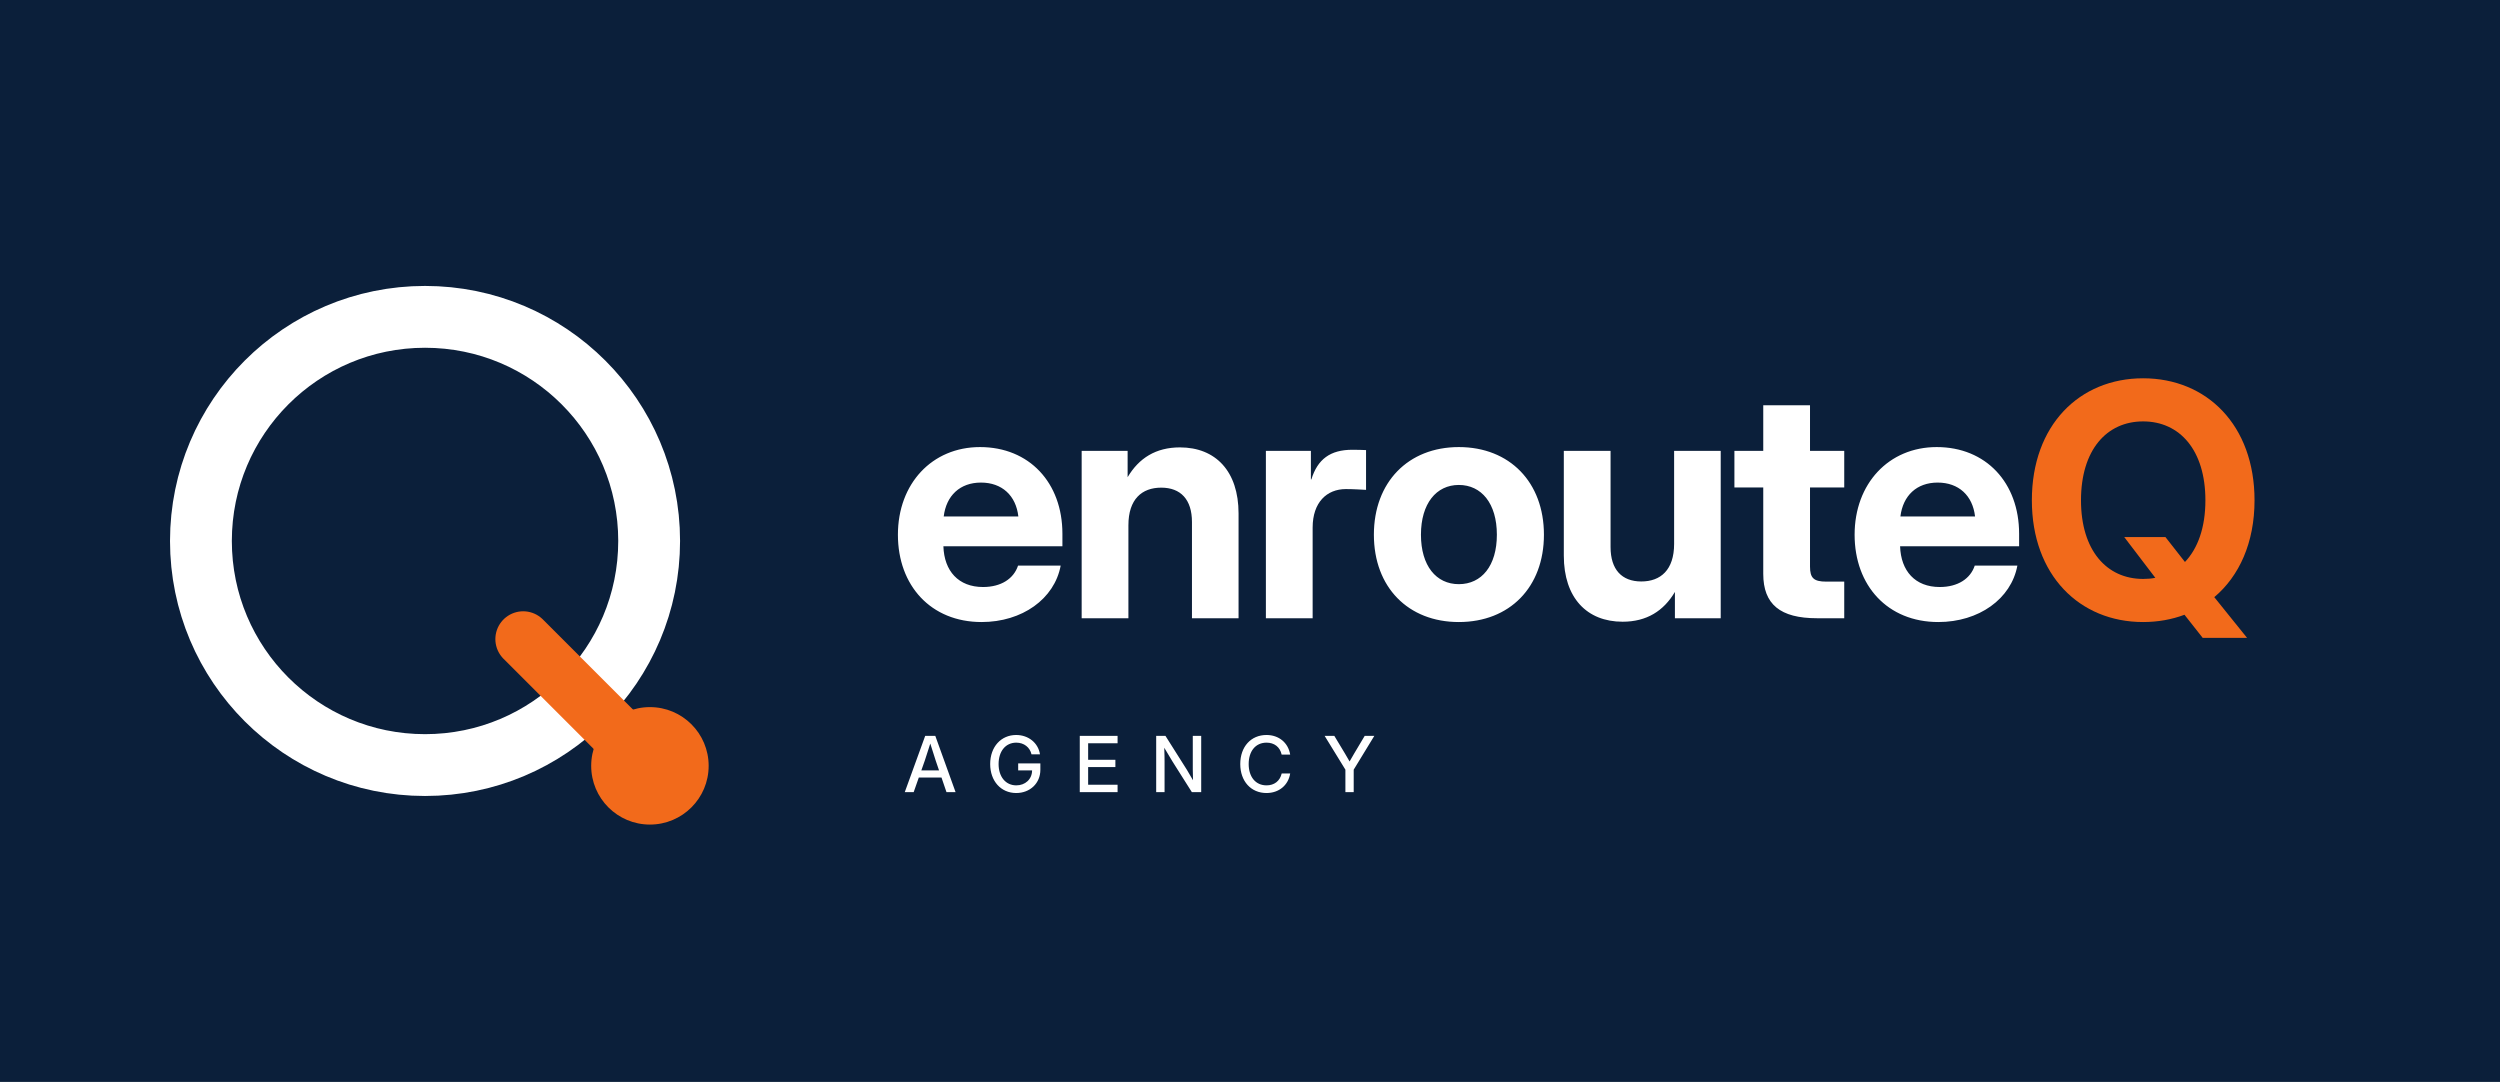
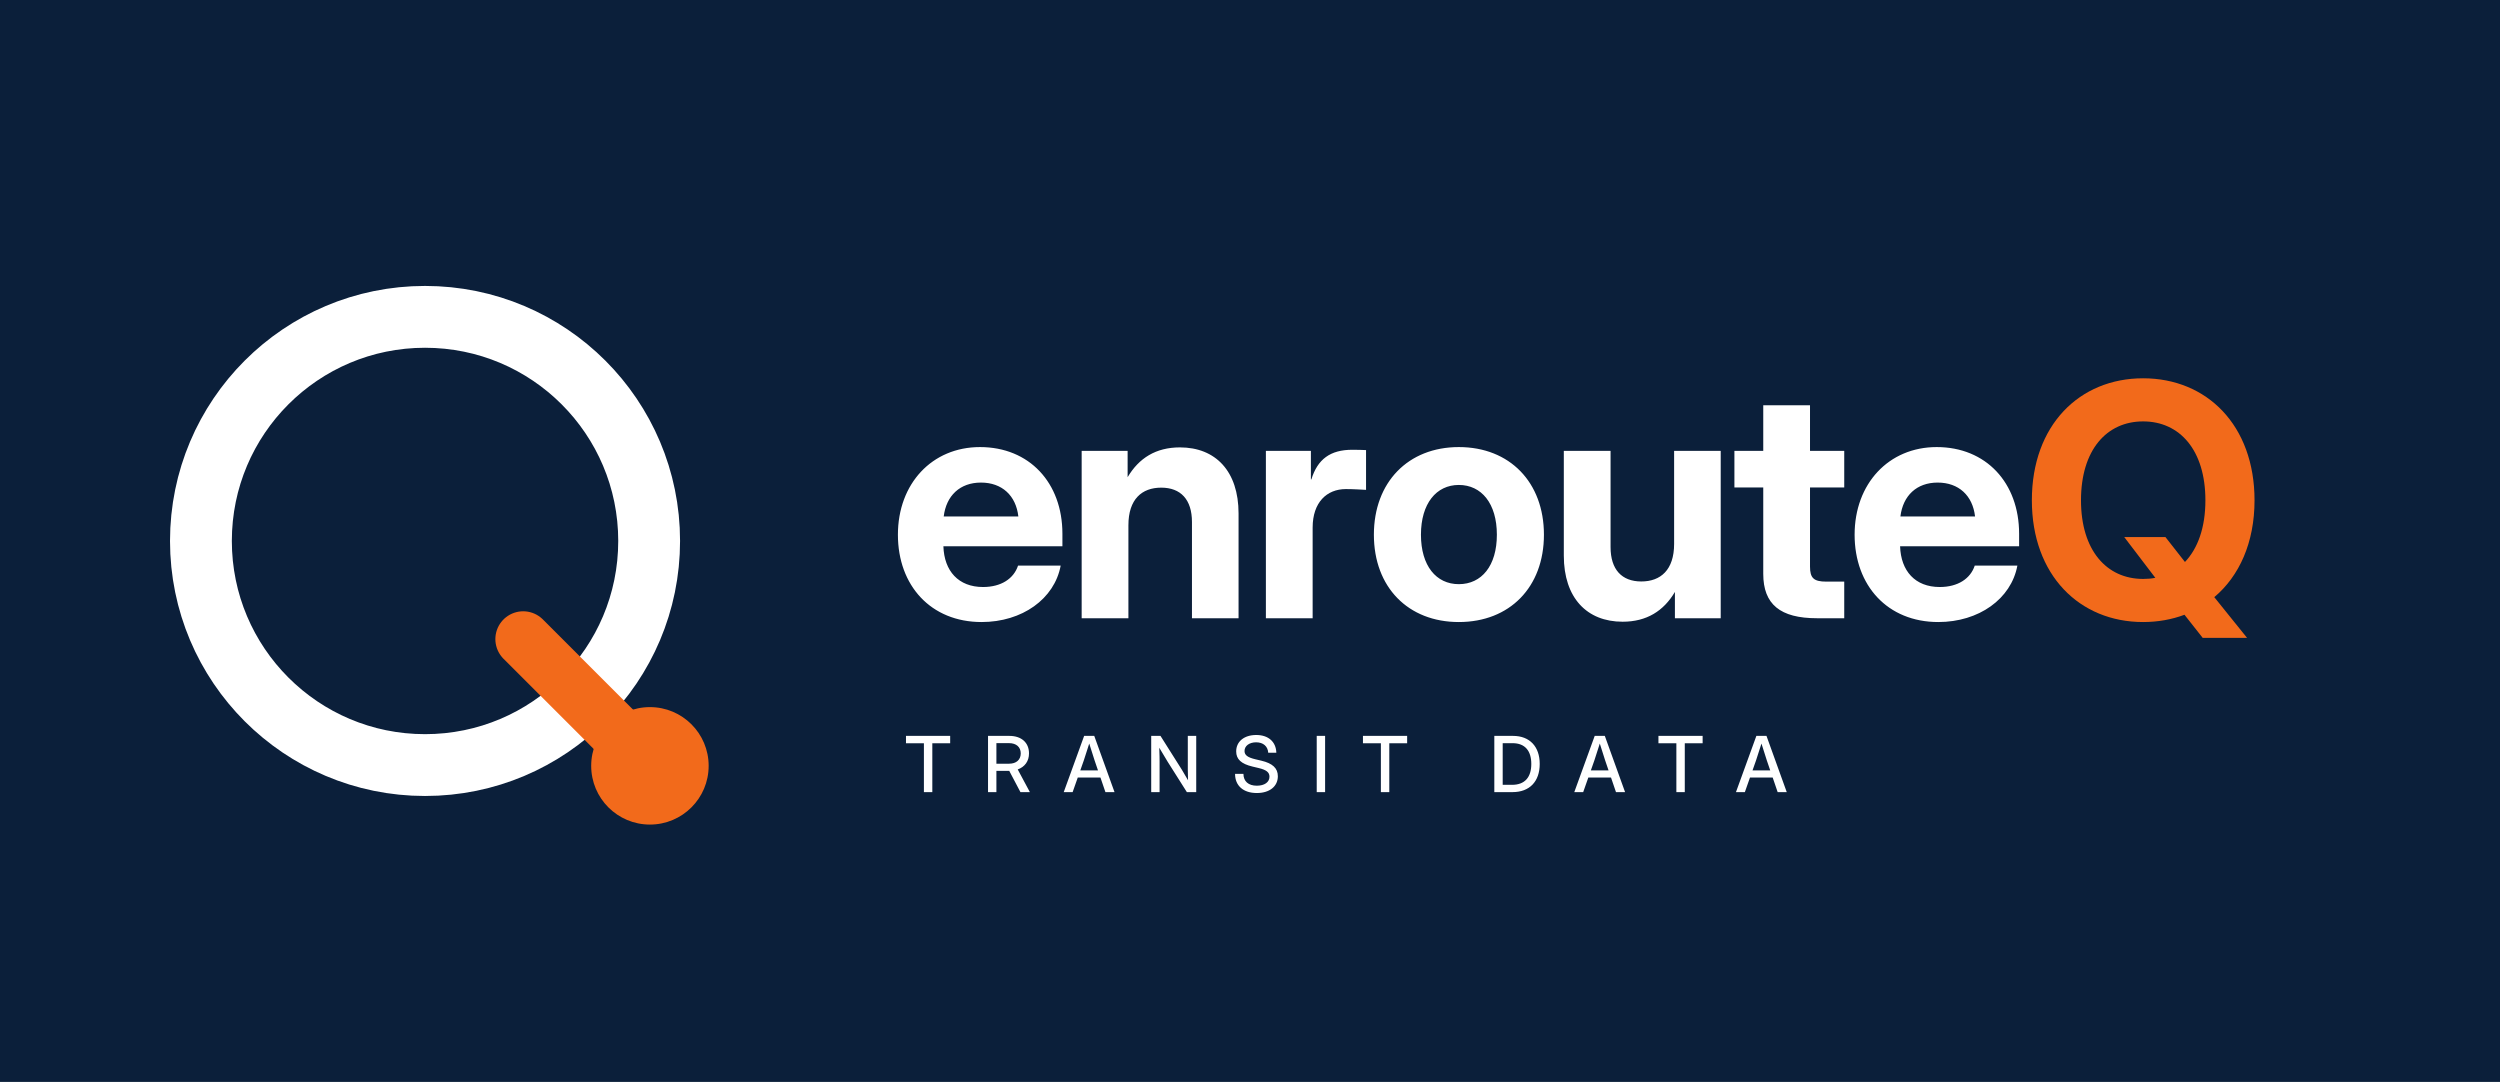
<svg xmlns="http://www.w3.org/2000/svg" viewBox="0 0 647 280" width="647" height="280">
  <rect width="647" height="280" fill="#0B1F3A" />
  <circle cx="110" cy="140" r="58" fill="none" stroke="#FFFFFF" stroke-width="16" />
  <line x1="135.4" y1="165.4" x2="168.2" y2="198.2" stroke="#F26A1B" stroke-width="14.4" stroke-linecap="round" />
  <circle cx="168.2" cy="198.2" r="15.2" fill="#F26A1B" />
  <path fill="#FFFFFF" d="M254.035 160.984C264.535 160.984 272.902 154.996 274.502 146.383H263.469C262.361 149.746 259.121 151.92 254.404 151.92C248.047 151.92 244.355 147.777 244.15 141.379H274.953V138.139C274.953 124.932 266.381 115.703 253.625 115.703C241.197 115.703 232.379 125.178 232.379 138.385C232.379 151.551 240.91 160.984 254.035 160.984ZM244.232 133.668C244.889 128.254 248.457 124.891 253.871 124.891C259.326 124.891 262.936 128.254 263.551 133.668Z M292.033 135.924C292.033 129.197 295.52 126.203 300.523 126.203C305.568 126.203 308.48 129.279 308.48 135.104V160.0H320.539V132.889C320.539 121.938 314.592 115.785 305.363 115.785C299.129 115.785 294.74 118.574 291.828 123.496V116.688H279.934V160.0H292.033Z M327.611 160.0H339.711V136.539C339.711 130.018 343.361 126.572 348.324 126.572C350.375 126.572 352.631 126.736 353.533 126.777V116.482C352.549 116.441 351.359 116.4 349.965 116.4C344.264 116.4 340.982 118.861 339.383 124.07H339.26V116.688H327.611Z M377.545 160.984C390.711 160.984 399.57 151.961 399.57 138.385C399.57 124.809 390.711 115.703 377.545 115.703C364.42 115.703 355.561 124.809 355.561 138.385C355.561 151.961 364.42 160.984 377.545 160.984ZM377.545 151.182C371.68 151.182 367.742 146.424 367.742 138.385C367.742 130.305 371.721 125.506 377.545 125.506C383.41 125.506 387.389 130.305 387.389 138.385C387.389 146.424 383.451 151.182 377.545 151.182Z M419.932 160.902C426.166 160.902 430.555 158.113 433.467 153.191V160.0H445.32V116.688H433.262V140.764C433.262 147.49 429.775 150.484 424.771 150.484C419.727 150.484 416.814 147.408 416.814 141.584V116.688H404.715V143.799C404.715 154.75 410.703 160.902 419.932 160.902Z M477.289 116.688H468.43V104.875H456.33V116.688H448.865V126.162H456.33V148.516C456.33 156.391 460.719 160.0 470.234 160.0H477.289V150.525H472.654C469.373 150.525 468.43 149.582 468.43 146.629V126.162H477.289Z M501.629 160.984C512.129 160.984 520.496 154.996 522.096 146.383H511.062C509.955 149.746 506.715 151.92 501.998 151.92C495.641 151.92 491.949 147.777 491.744 141.379H522.547V138.139C522.547 124.932 513.975 115.703 501.219 115.703C488.791 115.703 479.973 125.178 479.973 138.385C479.973 151.551 488.504 160.984 501.629 160.984ZM491.826 133.668C492.482 128.254 496.051 124.891 501.465 124.891C506.92 124.891 510.529 128.254 511.145 133.668Z" />
  <path fill="#F26A1B" d="M554.639 160.984C558.453 160.984 562.062 160.328 565.344 159.098L570.061 165.086H581.545L573.055 154.545C579.494 149.131 583.473 140.477 583.473 129.484C583.473 110.002 571.086 97.902 554.639 97.902C538.191 97.902 525.846 110.002 525.846 129.484C525.846 148.844 538.191 160.984 554.639 160.984ZM549.758 139.0 557.797 149.541C556.771 149.746 555.746 149.828 554.639 149.828C545.205 149.828 538.561 142.445 538.561 129.484C538.561 116.441 545.205 109.059 554.639 109.059C564.072 109.059 570.758 116.441 570.758 129.484C570.758 136.539 568.789 141.953 565.467 145.439L560.422 139.0Z" />
-   <path fill="#FFFFFF" d="M234.156 205.0H236.461L237.789 201.221H243.658L244.947 205.0H247.301L242.057 190.449H239.439ZM238.443 199.375 239.352 196.797C239.752 195.596 240.172 194.316 240.758 192.432C241.334 194.316 241.744 195.596 242.145 196.797L243.023 199.375Z M262.996 205.234C266.57 205.234 269.246 202.705 269.246 199.238V197.568H263.504V199.375H267.107C267.088 201.689 265.311 203.252 263.025 203.252C260.262 203.252 258.436 201.035 258.436 197.734C258.436 194.414 260.252 192.197 263.016 192.197C265.018 192.197 266.541 193.418 266.951 195.215H269.148C268.689 192.256 266.15 190.215 262.986 190.215C259.09 190.215 256.258 193.252 256.258 197.734C256.258 202.148 259.051 205.234 262.996 205.234Z M279.443 205.0H289.229V203.096H281.611V198.525H288.662V196.641H281.611V192.354H289.229V190.449H279.443Z M299.221 205.0H301.389V197.129C301.389 196.484 301.379 195.225 301.311 193.516C302.277 195.176 303.068 196.494 303.479 197.139L308.449 205.0H310.871V190.449H308.693V199.111C308.693 199.639 308.713 200.879 308.752 201.934C308.166 200.898 307.521 199.795 307.18 199.248L301.623 190.449H299.221Z M327.768 205.234C330.941 205.234 333.402 203.271 333.9 200.176H331.703C331.244 202.148 329.76 203.252 327.787 203.252C324.916 203.252 323.158 201.025 323.158 197.734C323.158 194.424 324.916 192.197 327.787 192.197C329.77 192.197 331.264 193.311 331.693 195.293H333.9C333.393 192.188 330.941 190.215 327.768 190.215C323.744 190.215 320.98 193.252 320.98 197.734C320.98 202.188 323.754 205.234 327.768 205.234Z M348.189 205.0H350.338V199.189L355.67 190.449H353.18L350.445 195.039C350.035 195.723 349.654 196.396 349.273 197.07C348.893 196.396 348.502 195.723 348.092 195.039L345.328 190.449H342.818L348.189 199.189Z" />
+   <path fill="#FFFFFF" d="M234.469 192.354H239.107V205.0H241.285V192.354H245.904V190.449H234.469Z M255.701 205.0H257.869V199.492H261.092C261.121 199.492 261.16 199.492 261.189 199.492L264.09 205.0H266.531L263.387 199.131C265.203 198.477 266.307 197.012 266.307 194.98C266.307 192.197 264.354 190.449 261.238 190.449H255.701ZM257.869 197.646V192.324H261.141C263.016 192.324 264.168 193.34 264.168 194.98C264.168 196.621 263.025 197.646 261.15 197.646Z M275.293 205.0H277.598L278.926 201.221H284.795L286.084 205.0H288.438L283.193 190.449H280.576ZM279.58 199.375 280.488 196.797C280.889 195.596 281.309 194.316 281.895 192.432C282.471 194.316 282.881 195.596 283.281 196.797L284.16 199.375Z M297.932 205.0H300.1V197.129C300.1 196.484 300.09 195.225 300.021 193.516C300.988 195.176 301.779 196.494 302.189 197.139L307.16 205.0H309.582V190.449H307.404V199.111C307.404 199.639 307.424 200.879 307.463 201.934C306.877 200.898 306.232 199.795 305.891 199.248L300.334 190.449H297.932Z M325.268 205.234C328.568 205.234 330.707 203.516 330.707 200.898C330.707 198.818 329.359 197.559 326.439 196.865L324.867 196.494C322.865 196.016 322.084 195.41 322.084 194.355C322.084 193.037 323.324 192.109 325.082 192.109C326.918 192.109 328.109 193.135 328.217 194.805H330.316C330.229 191.963 328.246 190.215 325.111 190.215C321.986 190.215 319.926 191.904 319.926 194.463C319.926 196.475 321.215 197.695 324.154 198.389L325.746 198.77C327.768 199.248 328.539 199.893 328.539 201.016C328.539 202.432 327.24 203.34 325.268 203.34C323.09 203.34 321.811 202.207 321.801 200.283H319.633C319.633 203.359 321.781 205.234 325.268 205.234Z M342.936 190.449H340.768V205.0H342.936Z M352.732 192.354H357.371V205.0H359.549V192.354H364.168V190.449H352.732Z  M391.438 205.0C395.881 205.0 398.479 202.227 398.479 197.705C398.479 193.203 395.871 190.449 391.584 190.449H386.73V205.0ZM388.898 203.115V192.334H391.447C394.689 192.334 396.301 194.336 396.301 197.705C396.301 201.094 394.689 203.115 391.301 203.115Z M407.426 205.0H409.73L411.059 201.221H416.928L418.217 205.0H420.57L415.326 190.449H412.709ZM411.713 199.375 412.621 196.797C413.021 195.596 413.441 194.316 414.027 192.432C414.604 194.316 415.014 195.596 415.414 196.797L416.293 199.375Z M429.205 192.354H433.844V205.0H436.021V192.354H440.641V190.449H429.205Z M449.266 205.0H451.57L452.898 201.221H458.768L460.057 205.0H462.41L457.166 190.449H454.549ZM453.553 199.375 454.461 196.797C454.861 195.596 455.281 194.316 455.867 192.432C456.443 194.316 456.854 195.596 457.254 196.797L458.133 199.375Z" />
</svg>
